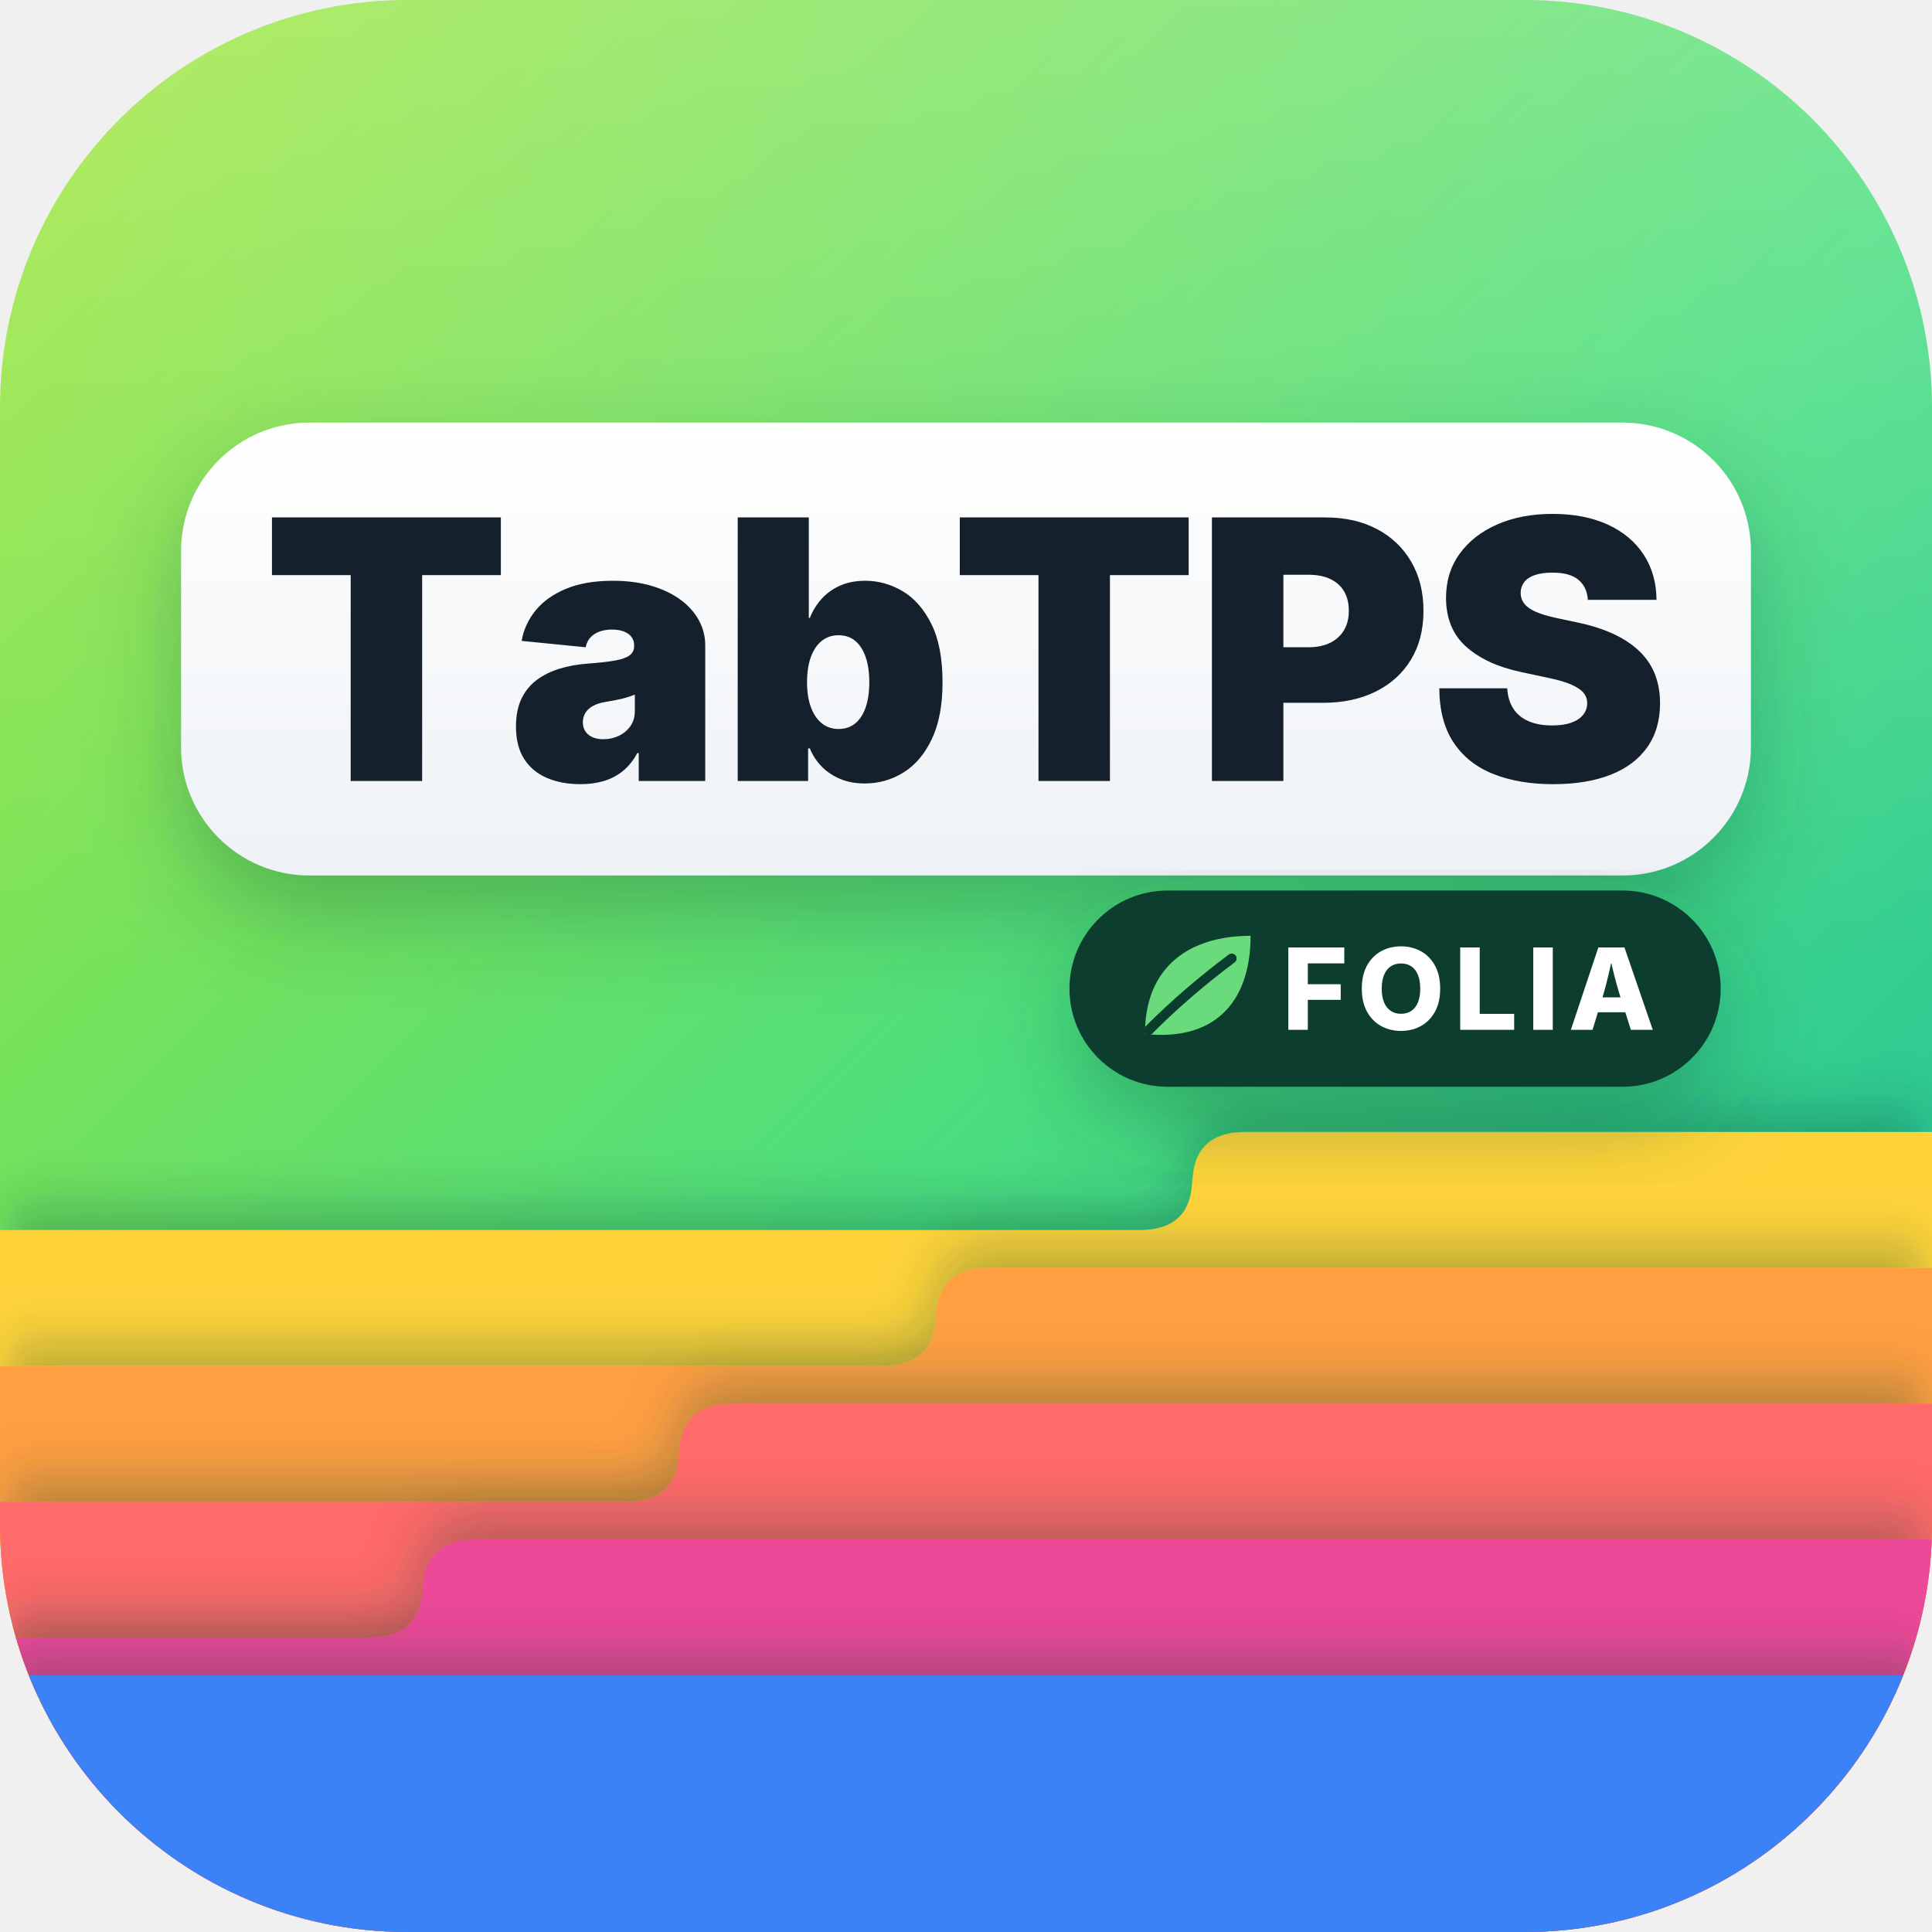
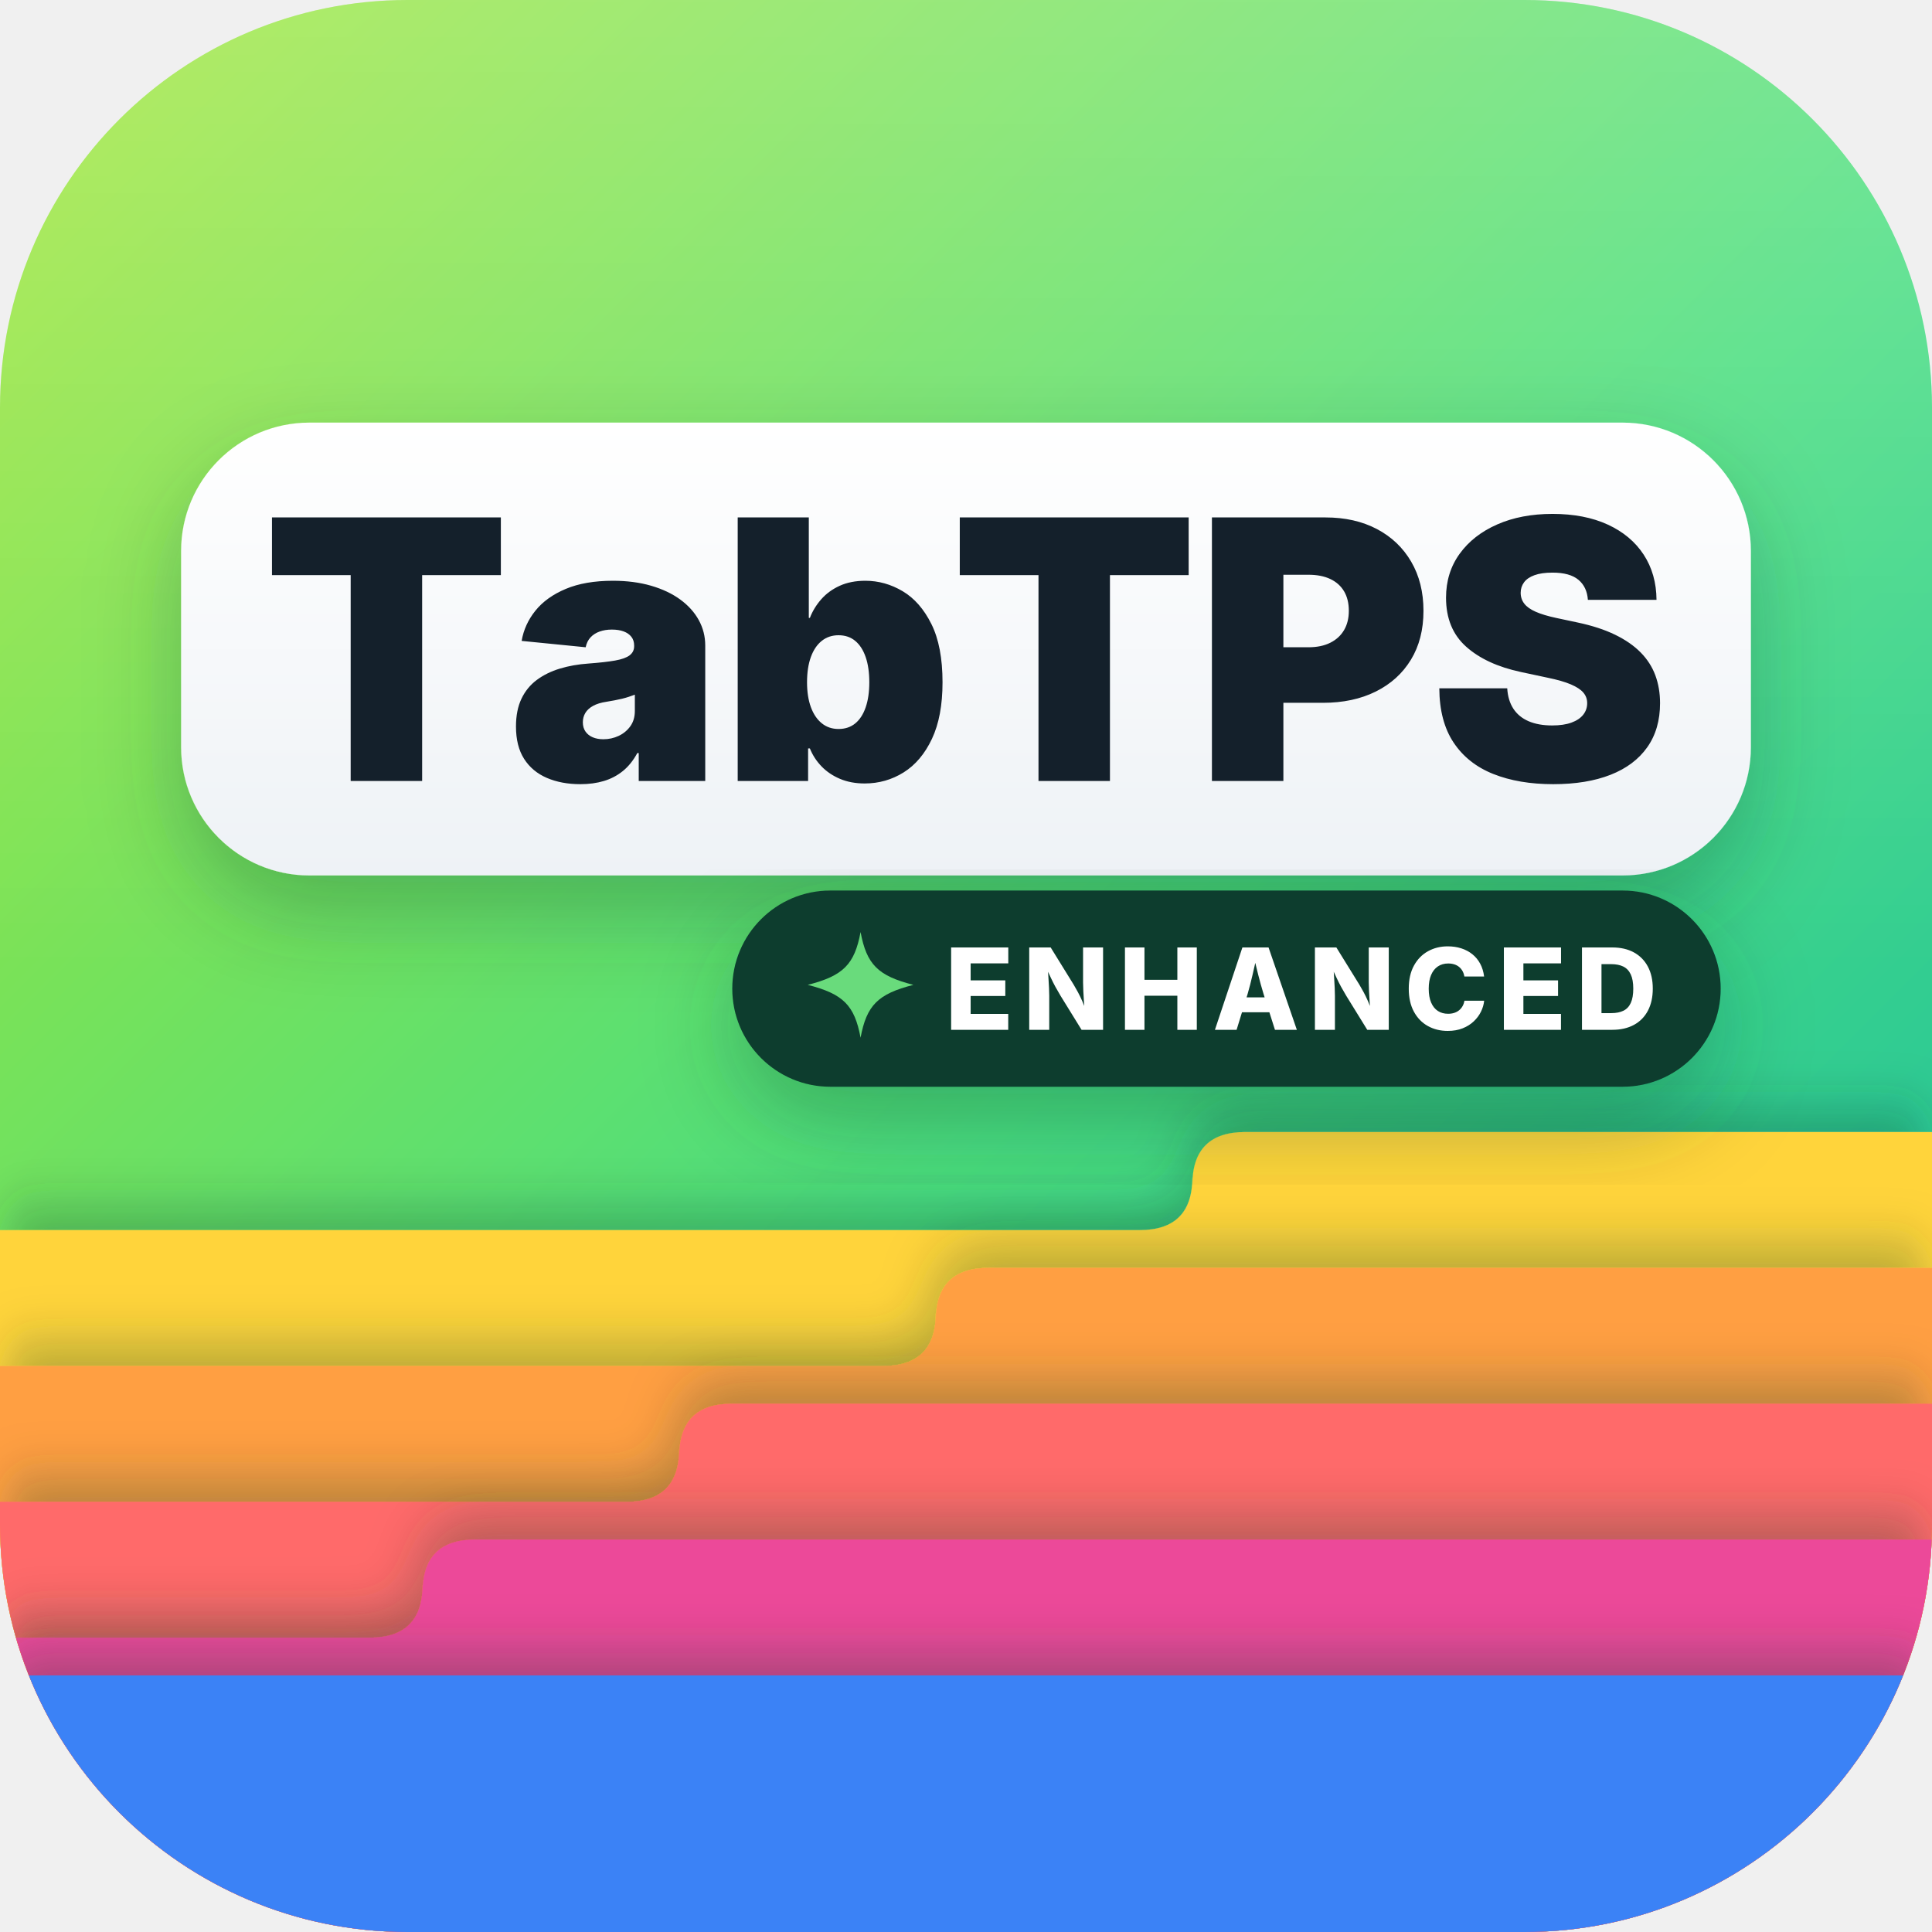
<svg xmlns="http://www.w3.org/2000/svg" viewBox="0 0 512 512" width="512" height="512">
  <defs>
    <linearGradient id="bg" x1="0" y1="0" x2="1" y2="1">
      <stop offset="0" stop-color="#A3E635" />
      <stop offset="0.55" stop-color="#4ADE80" />
      <stop offset="1" stop-color="#14B8A6" />
    </linearGradient>
    <linearGradient id="gloss" x1="0" y1="0" x2="0" y2="1">
      <stop offset="0" stop-color="#FFFFFF" stop-opacity="0.22" />
      <stop offset="0.5" stop-color="#FFFFFF" stop-opacity="0" />
    </linearGradient>
    <linearGradient id="label" x1="0" y1="0" x2="0" y2="1">
      <stop offset="0" stop-color="#FFFFFF" />
      <stop offset="1" stop-color="#EEF2F6" />
    </linearGradient>
    <filter id="bandShadow" x="-10%" y="-30%" width="120%" height="160%">
      <feDropShadow dx="0" dy="-6" stdDeviation="7" flood-color="#0B3D2E" flood-opacity="0.28" />
    </filter>
    <filter id="cardShadow" x="-20%" y="-30%" width="140%" height="180%">
      <feDropShadow dx="0" dy="10" stdDeviation="12" flood-color="#0B3D2E" flood-opacity="0.30" />
    </filter>
    <clipPath id="tile">
      <rect width="512" height="512" rx="108" />
    </clipPath>
  </defs>
  <g clip-path="url(#tile)">
    <rect width="512" height="512" fill="url(#bg)" />
    <path fill="#FFD43B" filter="url(#bandShadow)" d="M -20 326 H 302 Q 316 326 316 312 V 314 Q 316 300 330 300 H 532 V 532 H -20 Z" />
    <path fill="#FF9F43" filter="url(#bandShadow)" d="M -20 362 H 234 Q 248 362 248 348 V 350 Q 248 336 262 336 H 532 V 532 H -20 Z" />
    <path fill="#FF6B6B" filter="url(#bandShadow)" d="M -20 398 H 166 Q 180 398 180 384 V 386 Q 180 372 194 372 H 532 V 532 H -20 Z" />
    <path fill="#EC4899" filter="url(#bandShadow)" d="M -20 434 H 98 Q 112 434 112 420 V 422 Q 112 408 126 408 H 532 V 532 H -20 Z" />
    <path fill="#3B82F6" filter="url(#bandShadow)" d="M -20 470 H -74 Q -60 470 -60 456 V 458 Q -60 444 -46 444 H 532 V 532 H -20 Z" />
    <rect width="512" height="512" fill="url(#gloss)" />
  </g>
  <rect x="48" y="112" width="416" height="120" rx="34" fill="url(#label)" filter="url(#cardShadow)" />
  <path transform="translate(69.45 206.97)" fill="#14202B" d="M2.625 -54.562V-69.844H63.281V-54.562H42.422V0.0H23.484V-54.562ZM84.353 0.844Q79.337 0.844 75.47 -0.82Q71.603 -2.484 69.446 -5.859Q67.29 -9.234 67.29 -14.438Q67.29 -18.75 68.743 -21.797Q70.196 -24.844 72.821 -26.789Q75.446 -28.734 78.938 -29.789Q82.431 -30.844 86.509 -31.125Q90.915 -31.453 93.563 -31.922Q96.212 -32.391 97.407 -33.305Q98.603 -34.219 98.603 -35.719V-35.906Q98.603 -37.266 97.876 -38.203Q97.149 -39.141 95.837 -39.633Q94.524 -40.125 92.696 -40.125Q90.915 -40.125 89.462 -39.609Q88.009 -39.094 87.048 -38.062Q86.087 -37.031 85.759 -35.438L68.79 -37.125Q69.54 -41.531 72.446 -45.141Q75.353 -48.75 80.485 -50.906Q85.618 -53.062 92.978 -53.062Q98.556 -53.062 103.079 -51.75Q107.603 -50.438 110.813 -48.094Q114.024 -45.75 115.735 -42.633Q117.446 -39.516 117.446 -35.906V0.0H99.821V-7.406H99.446Q97.853 -4.453 95.626 -2.648Q93.399 -0.844 90.587 0.0Q87.774 0.844 84.353 0.844ZM90.446 -11.062Q92.603 -11.062 94.501 -11.953Q96.399 -12.844 97.595 -14.508Q98.79 -16.172 98.79 -18.562V-22.875Q98.04 -22.594 97.196 -22.312Q96.353 -22.031 95.392 -21.797Q94.431 -21.562 93.423 -21.375Q92.415 -21.188 91.29 -21.0Q89.087 -20.672 87.704 -19.898Q86.321 -19.125 85.665 -18.023Q85.009 -16.922 85.009 -15.562Q85.009 -14.109 85.712 -13.102Q86.415 -12.094 87.634 -11.578Q88.853 -11.062 90.446 -11.062ZM159.705 0.656Q156.049 0.656 153.166 -0.562Q150.283 -1.781 148.268 -3.867Q146.252 -5.953 145.174 -8.625H144.705V0.0H126.049V-69.844H144.893V-43.219H145.174Q146.205 -45.891 148.174 -48.141Q150.143 -50.391 153.072 -51.727Q156.002 -53.062 159.893 -53.062Q165.096 -53.062 169.76 -50.297Q174.424 -47.531 177.377 -41.602Q180.33 -35.672 180.33 -26.156Q180.33 -17.109 177.518 -11.156Q174.705 -5.203 170.018 -2.273Q165.33 0.656 159.705 0.656ZM152.768 -13.781Q155.393 -13.781 157.197 -15.258Q159.002 -16.734 159.963 -19.523Q160.924 -22.312 160.924 -26.156Q160.924 -30.047 159.963 -32.836Q159.002 -35.625 157.197 -37.125Q155.393 -38.625 152.768 -38.625Q150.189 -38.625 148.314 -37.125Q146.439 -35.625 145.432 -32.836Q144.424 -30.047 144.424 -26.156Q144.424 -22.359 145.432 -19.594Q146.439 -16.828 148.314 -15.305Q150.189 -13.781 152.768 -13.781ZM184.901 -54.562V-69.844H245.558V-54.562H224.698V0.0H205.761V-54.562ZM251.723 0.0V-69.844H281.816Q289.598 -69.844 295.433 -66.773Q301.269 -63.703 304.527 -58.125Q307.785 -52.547 307.785 -45.094Q307.785 -37.594 304.457 -32.133Q301.129 -26.672 295.129 -23.695Q289.129 -20.719 281.16 -20.719H263.16V-35.438H277.316Q280.691 -35.438 283.082 -36.633Q285.473 -37.828 286.738 -39.984Q288.004 -42.141 288.004 -45.094Q288.004 -48.141 286.738 -50.273Q285.473 -52.406 283.082 -53.531Q280.691 -54.656 277.316 -54.656H270.66V0.0ZM342.169 0.844Q333.075 0.844 326.302 -1.852Q319.528 -4.547 315.778 -10.172Q312.028 -15.797 311.981 -24.562H329.981Q330.169 -21.375 331.598 -19.172Q333.028 -16.969 335.63 -15.844Q338.231 -14.719 341.888 -14.719Q344.934 -14.719 346.997 -15.469Q349.059 -16.219 350.114 -17.555Q351.169 -18.891 351.169 -20.625Q351.169 -22.219 350.161 -23.414Q349.153 -24.609 346.856 -25.594Q344.559 -26.578 340.669 -27.375L333.638 -28.875Q324.403 -30.844 319.083 -35.602Q313.763 -40.359 313.763 -48.562Q313.763 -55.219 317.372 -60.211Q320.981 -65.203 327.333 -67.992Q333.684 -70.781 341.981 -70.781Q350.466 -70.781 356.63 -67.945Q362.794 -65.109 366.145 -59.977Q369.497 -54.844 369.544 -48.0H351.356Q351.122 -51.422 348.848 -53.32Q346.575 -55.219 341.981 -55.219Q339.075 -55.219 337.2 -54.539Q335.325 -53.859 334.434 -52.641Q333.544 -51.422 333.544 -49.875Q333.544 -48.234 334.505 -46.992Q335.466 -45.75 337.552 -44.836Q339.638 -43.922 342.919 -43.219L348.638 -42.0Q354.403 -40.781 358.552 -38.766Q362.7 -36.75 365.348 -34.055Q367.997 -31.359 369.239 -27.984Q370.481 -24.609 370.481 -20.625Q370.481 -13.734 367.083 -8.93Q363.684 -4.125 357.356 -1.641Q351.028 0.844 342.169 0.844Z" />
-   <rect x="283.42" y="236" width="172.58" height="52" rx="26.0" fill="#0B3D2E" filter="url(#cardShadow)" />
-   <g transform="translate(301.42 262.00)">
-     <path fill="#69DB7C" d="M 2 12 C 2 -6 14 -14 30 -14 C 30 4 20 14 2 12 Z" />
-     <path fill="none" stroke="#0B3D2E" stroke-width="2.6" stroke-linecap="round" d="M 3 11 C 10 4 17 -2 25 -8" />
+   <rect x="194.06" y="236" width="261.94" height="52" rx="26.0" fill="#0B3D2E" filter="url(#cardShadow)" />
+   <g transform="translate(212.06 262.00)">
+     <path fill="#69DB7C" d="M 16 -15 C 17.6 -6.4 20.6 -3.4 30 -1 C 20.6 1.4 17.6 4.4 16 13 C 14.4 4.4 11.4 1.4 2 -1 C 11.4 -3.4 14.4 -6.4 16 -15 Z" />
  </g>
-   <path transform="translate(339.72 272.91)" fill="#FFFFFF" d="M1.702 0.0V-21.826H16.536V-17.606H6.867V-12.073H15.585V-7.942H6.867V0.0ZM31.559 0.293Q28.628 0.293 26.271 -1.012Q23.914 -2.317 22.543 -4.818Q21.172 -7.319 21.172 -10.898Q21.172 -14.504 22.543 -17.01Q23.914 -19.517 26.271 -20.818Q28.628 -22.119 31.559 -22.119Q34.491 -22.119 36.84 -20.818Q39.19 -19.517 40.565 -17.01Q41.94 -14.504 41.94 -10.898Q41.94 -7.308 40.565 -4.807Q39.19 -2.306 36.84 -1.006Q34.491 0.293 31.559 0.293ZM31.559 -4.245Q33.151 -4.245 34.292 -5.011Q35.432 -5.777 36.045 -7.263Q36.658 -8.75 36.658 -10.898Q36.658 -13.065 36.045 -14.557Q35.432 -16.049 34.292 -16.816Q33.151 -17.582 31.559 -17.582Q29.975 -17.582 28.833 -16.814Q27.69 -16.046 27.072 -14.554Q26.453 -13.062 26.453 -10.898Q26.453 -8.75 27.072 -7.265Q27.69 -5.78 28.833 -5.012Q29.975 -4.245 31.559 -4.245ZM47.254 0.0V-21.826H52.419V-4.22H61.547V0.0ZM71.782 -21.826V0.0H66.616V-21.826ZM76.579 0.0 83.858 -21.826H90.777L98.281 0.0H92.479L89.442 -9.543Q88.717 -11.924 88.036 -14.609Q87.355 -17.294 86.672 -20.188H87.823Q87.165 -17.287 86.548 -14.595Q85.93 -11.903 85.238 -9.543L82.321 0.0ZM81.521 -4.646V-8.592H93.339V-4.646Z" />
+   <path transform="translate(250.36 272.91)" fill="#FFFFFF" d="M1.699 0.0V-21.826H16.846V-17.607H6.87V-13.096H16.055V-8.965H6.87V-4.219H16.831V0.0ZM22.395 0.0V-21.826H28.079L34.172 -11.968Q34.758 -10.986 35.322 -9.939Q35.886 -8.892 36.443 -7.617Q37 -6.343 37.571 -4.688H37.087Q37 -5.889 36.904 -7.354Q36.809 -8.818 36.736 -10.203Q36.663 -11.587 36.663 -12.539V-21.826H41.965V0.0H36.267L30.686 -9.038Q29.939 -10.283 29.331 -11.396Q28.723 -12.51 28.115 -13.813Q27.507 -15.117 26.687 -16.875H27.288Q27.39 -15.308 27.485 -13.821Q27.581 -12.334 27.639 -11.096Q27.698 -9.858 27.698 -9.038V0.0ZM47.764 0.0V-21.826H52.935V-13.257H61.651V-21.826H66.807V0.0H61.651V-9.038H52.935V0.0ZM71.609 0.0 78.889 -21.826H85.818L93.318 0.0H87.517L84.485 -9.536Q83.753 -11.924 83.072 -14.612Q82.39 -17.3 81.702 -20.186H82.859Q82.2 -17.285 81.585 -14.597Q80.97 -11.909 80.281 -9.536L77.351 0.0ZM76.56 -4.644V-8.599H88.382V-4.644ZM98.106 0.0V-21.826H103.789L109.883 -11.968Q110.469 -10.986 111.033 -9.939Q111.597 -8.892 112.154 -7.617Q112.71 -6.343 113.282 -4.688H112.798Q112.71 -5.889 112.615 -7.354Q112.52 -8.818 112.447 -10.203Q112.373 -11.587 112.373 -12.539V-21.826H117.676V0.0H111.978L106.397 -9.038Q105.65 -10.283 105.042 -11.396Q104.434 -12.51 103.826 -13.813Q103.218 -15.117 102.398 -16.875H102.998Q103.101 -15.308 103.196 -13.821Q103.291 -12.334 103.35 -11.096Q103.409 -9.858 103.409 -9.038V0.0ZM133.304 0.293Q130.359 0.293 128.023 -1.011Q125.687 -2.314 124.332 -4.819Q122.977 -7.324 122.977 -10.898Q122.977 -14.502 124.346 -17.007Q125.716 -19.512 128.06 -20.815Q130.403 -22.119 133.304 -22.119Q135.252 -22.119 136.907 -21.584Q138.562 -21.05 139.837 -20.024Q141.111 -18.999 141.91 -17.512Q142.708 -16.025 142.942 -14.121H137.713Q137.581 -14.927 137.229 -15.564Q136.878 -16.201 136.329 -16.655Q135.779 -17.109 135.047 -17.344Q134.314 -17.578 133.436 -17.578Q131.839 -17.578 130.674 -16.787Q129.51 -15.996 128.887 -14.509Q128.265 -13.022 128.265 -10.898Q128.265 -8.716 128.902 -7.229Q129.539 -5.742 130.689 -4.995Q131.839 -4.248 133.406 -4.248Q134.285 -4.248 135.018 -4.482Q135.75 -4.717 136.307 -5.171Q136.863 -5.625 137.229 -6.262Q137.596 -6.899 137.728 -7.705H142.957Q142.811 -6.24 142.122 -4.827Q141.434 -3.413 140.21 -2.249Q138.987 -1.084 137.259 -0.396Q135.53 0.293 133.304 0.293ZM148.184 0.0V-21.826H163.331V-17.607H153.355V-13.096H162.54V-8.965H153.355V-4.219H163.316V0.0ZM176.907 0.0H171.107V-4.424H176.688Q178.563 -4.424 179.859 -5.054Q181.155 -5.684 181.815 -7.119Q182.474 -8.555 182.474 -10.913Q182.474 -13.271 181.8 -14.7Q181.126 -16.128 179.83 -16.765Q178.533 -17.402 176.614 -17.402H171.004V-21.826H176.907Q180.233 -21.826 182.635 -20.515Q185.037 -19.204 186.341 -16.758Q187.645 -14.312 187.645 -10.913Q187.645 -7.515 186.348 -5.061Q185.052 -2.607 182.642 -1.304Q180.233 0.0 176.907 0.0ZM174.051 -21.826V0.0H168.88V-21.826Z" />
</svg>
